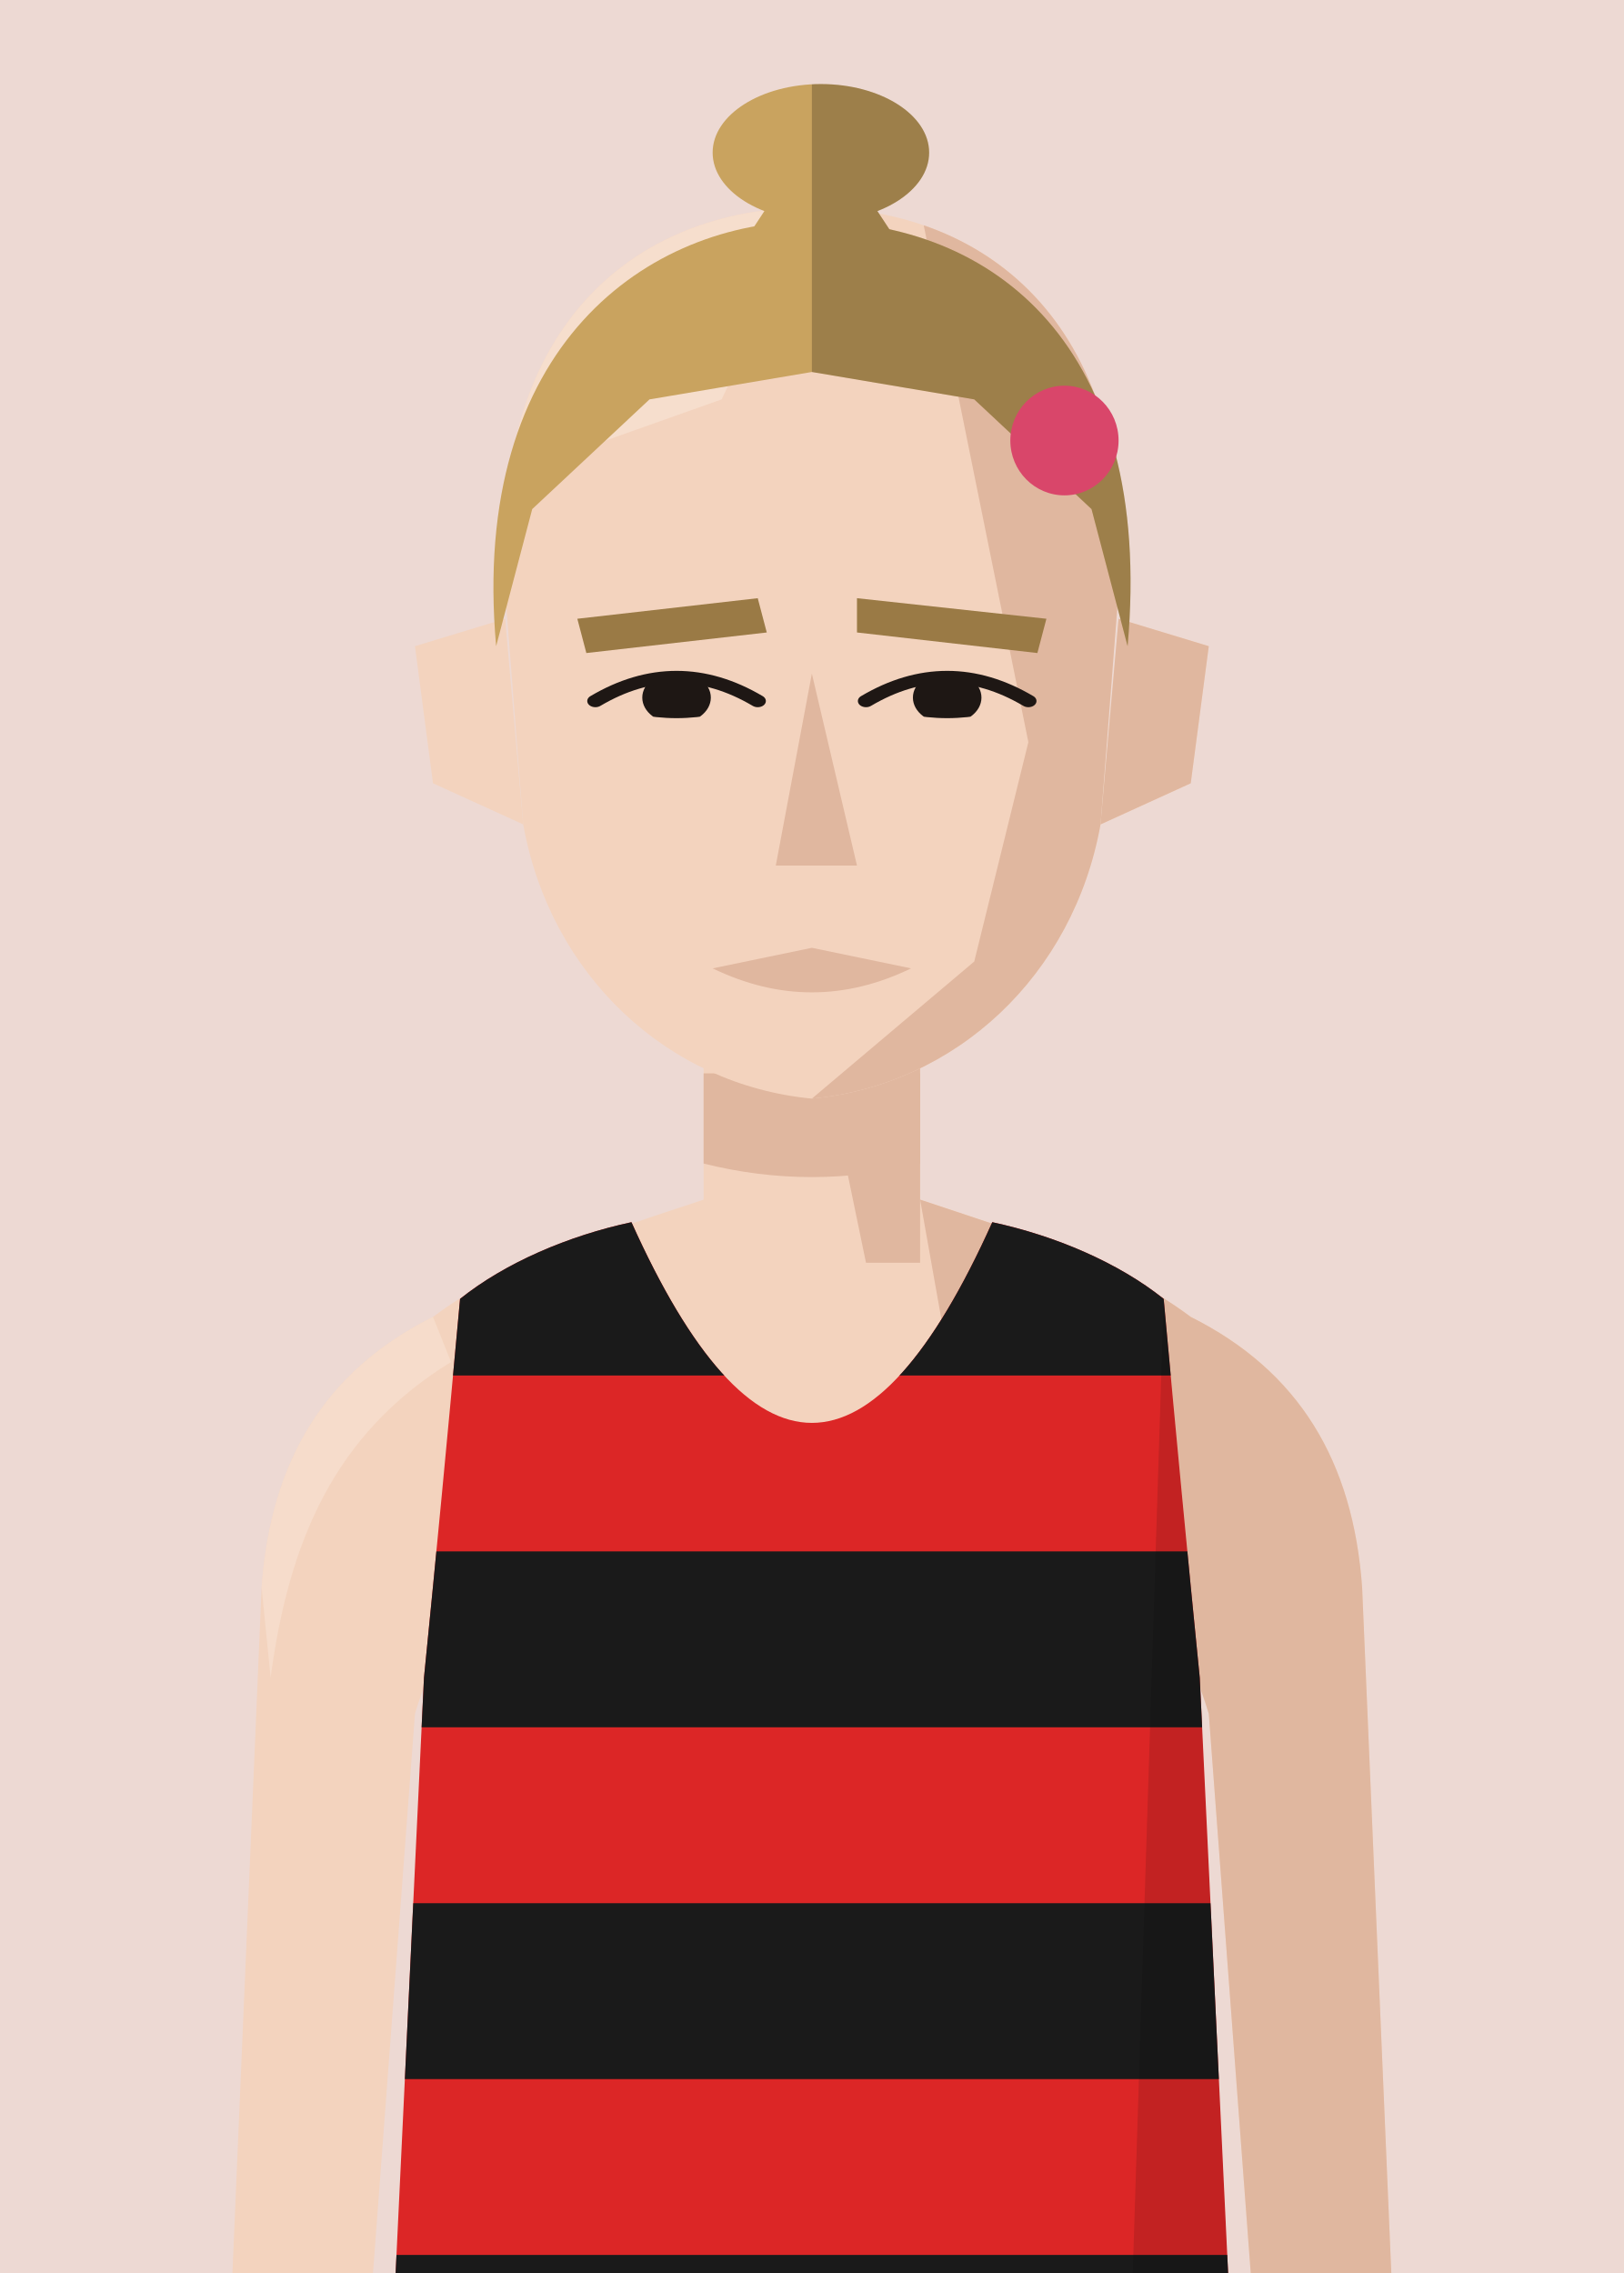
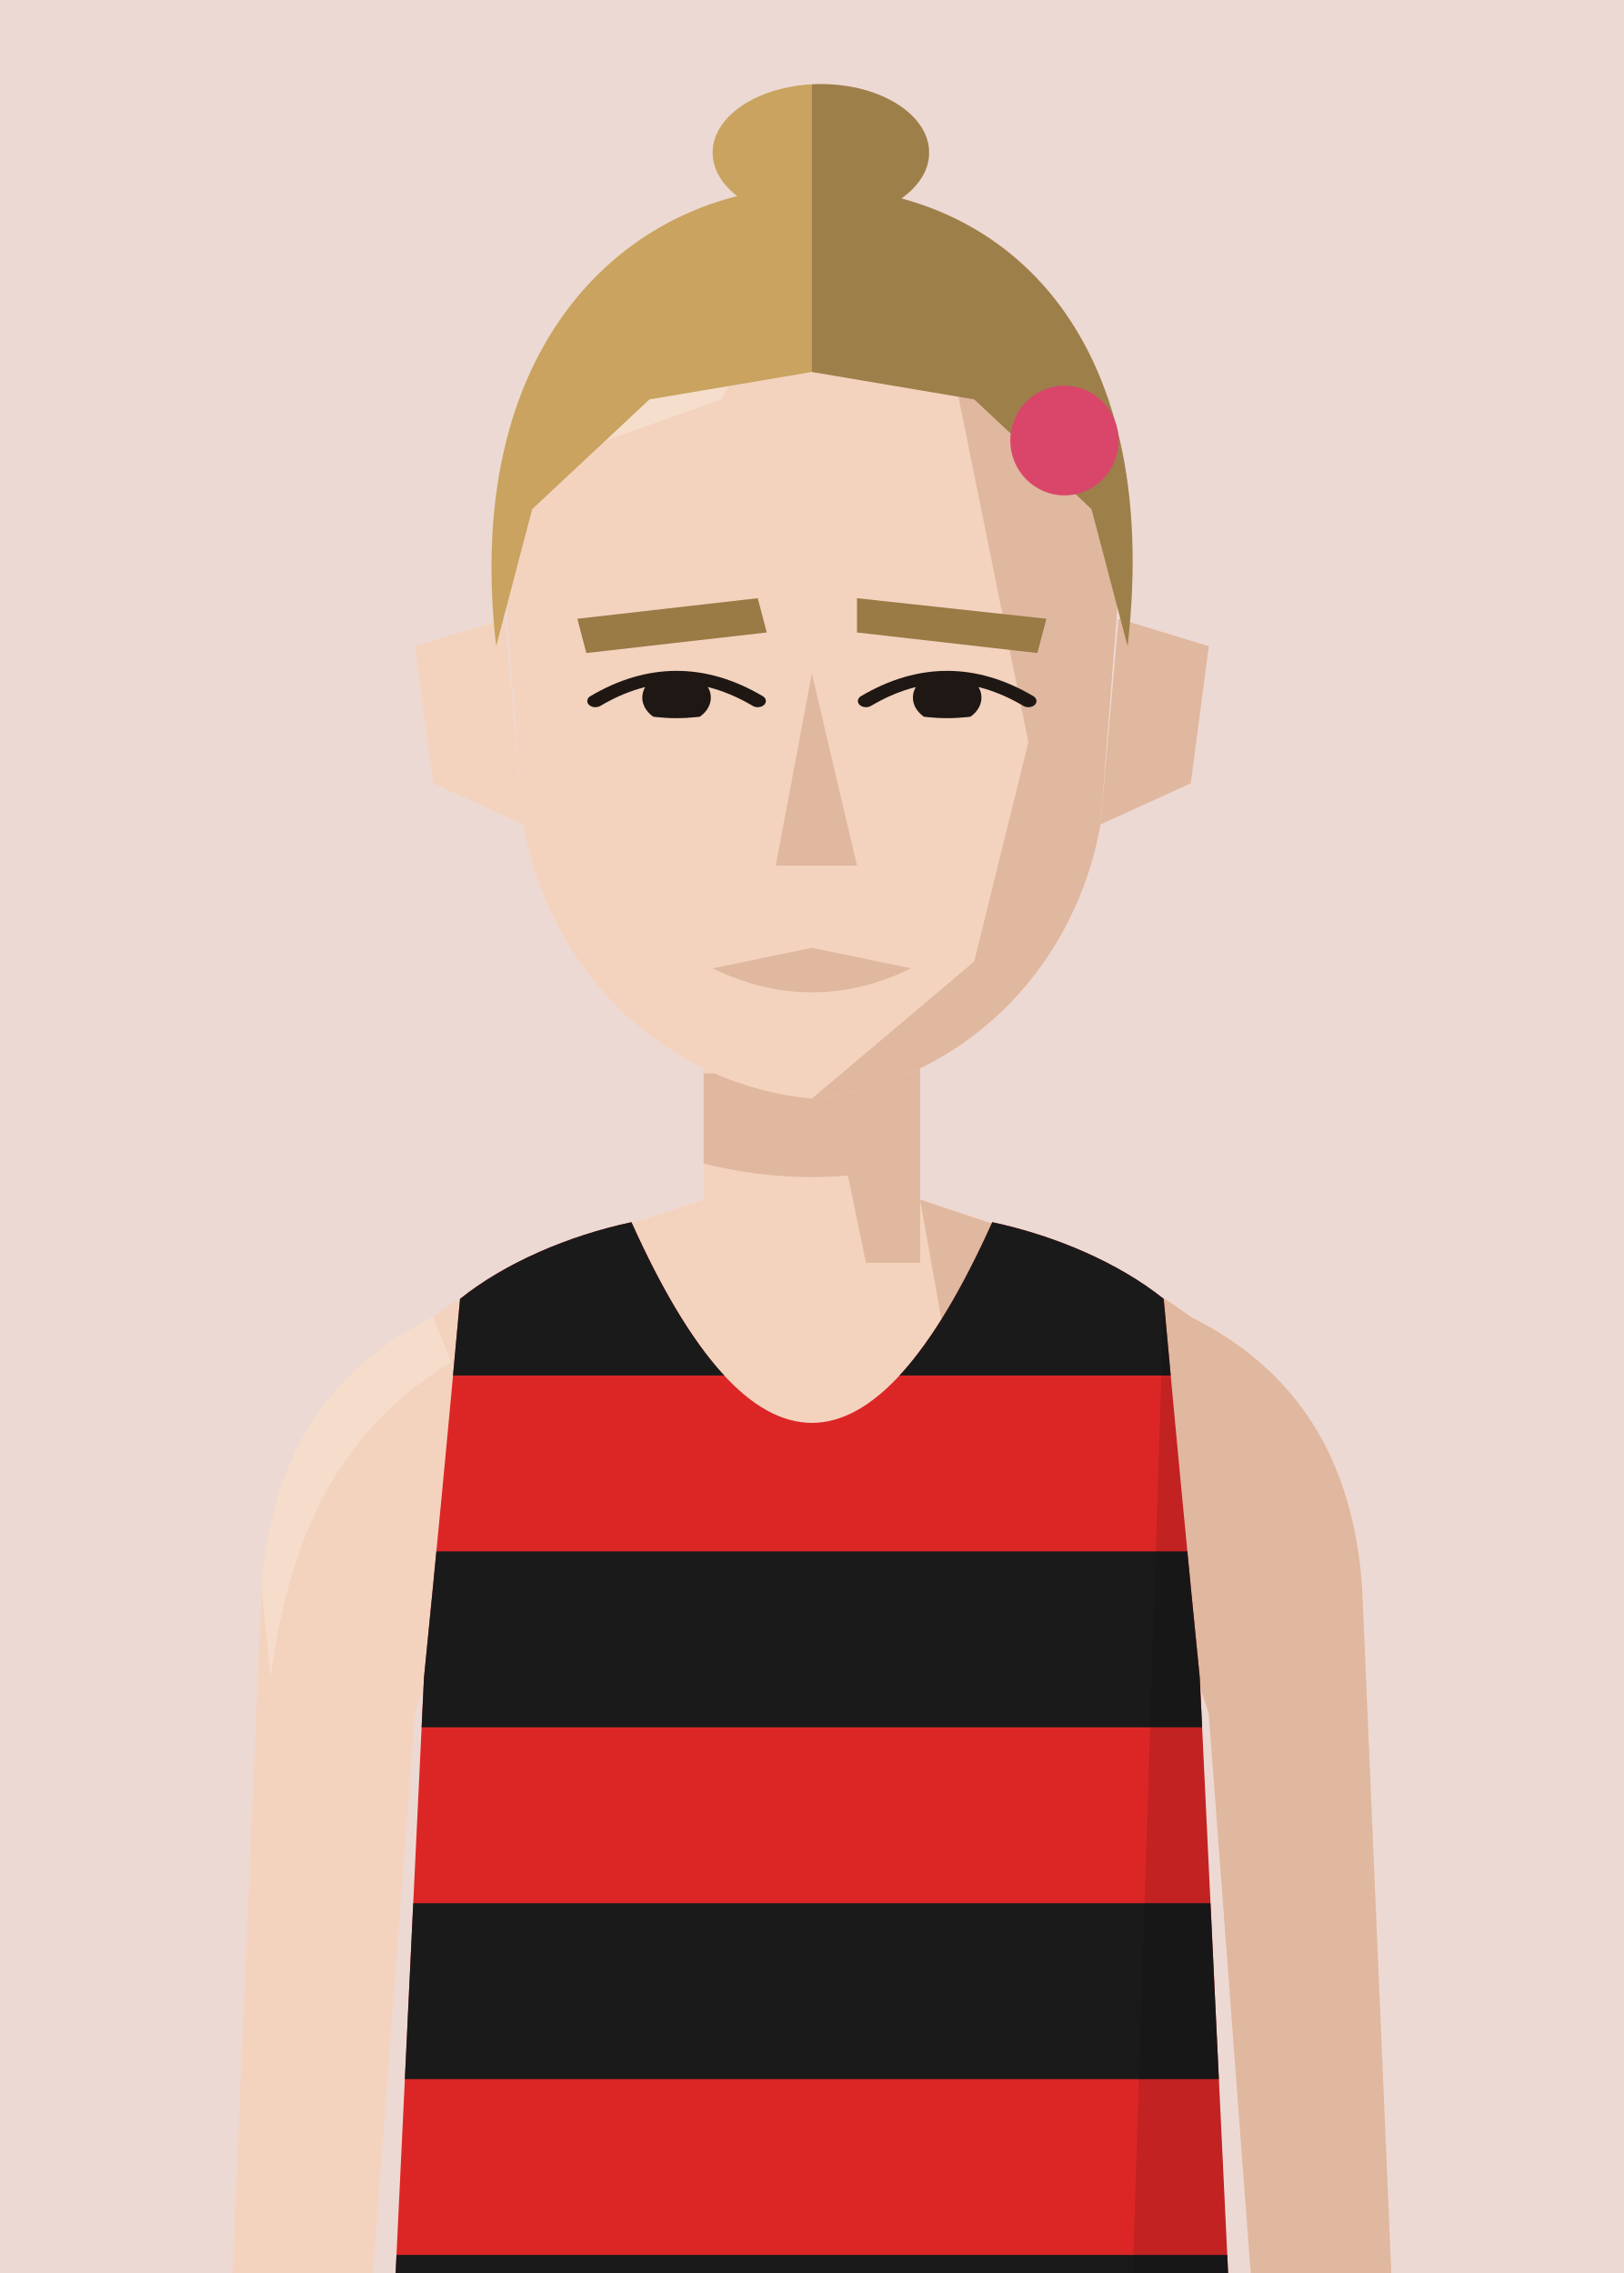
<svg xmlns="http://www.w3.org/2000/svg" viewBox="10 20 180 252">
  <defs>
    <clipPath id="vf">
      <path d="M53,330 L57,246 Q59,226 61,204 C66,200 73,197 80,195.5 Q100,240 120,195.5 C127,197 134,200 139,204 Q141,226 143,246 L147,330 Z" />
    </clipPath>
    <clipPath id="hf">
      <path d="M66,96 C64,58 80,40 100,40 C120,40 136,58 134,96 L132,130 C129,152 116,168 100,170 C84,168 71,152 68,130 Z" />
    </clipPath>
    <clipPath id="rf">
      <rect x="100" y="0" width="100" height="300" />
    </clipPath>
    <clipPath id="ef">
      <path d="M76,112 Q85,105 94,112 Q85,117 76,112 Z" />
      <path d="M106,112 Q115,105 124,112 Q115,117 106,112 Z" />
    </clipPath>
    <clipPath id="cf">
      <rect x="0" y="92" width="200" height="300" />
    </clipPath>
  </defs>
  <rect width="200" height="280" fill="#EDD9D3" />
  <g transform="translate(0,-40)">
    <rect x="88" y="171" width="24" height="37" fill="#F3D3BE" />
    <path d="M88,193 C76,197 66,200 58,206 C46,212 40,222 39,236 L35,330 L50,330 L56,250 Q59,240 64,238 L136,238 Q141,240 144,250 L150,330 L165,330 L161,236 C160,222 154,212 142,206 C134,200 124,197 112,193" fill="#F3D3BE" />
    <g fill="#E0B79F">
      <path d="M112,193 C124,197 134,200 142,206 C154,212 160,222 161,236 L165,330 L150,330 L144,250 Q141,240 136,238 L120,238 Z" />
      <path d="M58,206 C46,212 40,222 39,236 L40,246 C42,231 47,219 60,211 Z" fill="#F8E2D3" opacity=".6" />
      <polygon points="100,171 112,171 112,200 106,200" />
      <path d="M88,179 L112,179 L112,189 Q100,192 88,189 Z" />
    </g>
    <g transform="translate(0,83) scale(1,0.76) translate(0,-40)">
      <g fill="#F3D3BE">
        <path d="M66,100 L56,104 L58,124 L68,130 Z" />
        <path d="M134,100 L144,104 L142,124 L132,130 Z" />
        <path d="M66,96 C64,58 80,40 100,40 C120,40 136,58 134,96 L132,130 C129,152 116,168 100,170 C84,168 71,152 68,130 Z" />
      </g>
      <path d="M134,100 L144,104 L142,124 L132,130 Z" fill="#E0B79F" />
      <g clip-path="url(#hf)">
        <polygon points="112,40 140,40 140,180 100,180 100,170 118,150 124,118 120,92" fill="#E0B79F" />
        <polygon points="60,40 100,40 90,68 60,82" fill="#F8E2D3" opacity=".7" />
      </g>
      <g fill="#9A7A45">
        <polygon points="74,100 94,97 95,102 75,105" />
        <polygon points="105,97 126,100 125,105 105,102" />
      </g>
      <g clip-path="url(#ef)" fill="#1E1714">
        <circle cx="85" cy="111.5" r="3.8" />
        <circle cx="115" cy="111.5" r="3.8" />
      </g>
      <g fill="none" stroke="#1E1714" stroke-width="1.8" stroke-linecap="round">
        <path d="M76,112 Q85,105 94,112" />
        <path d="M106,112 Q115,105 124,112" />
      </g>
      <polygon points="100,108 105,136 96,136" fill="#E0B79F" />
      <path d="M89,151 L100,148 L111,151 Q100,158 89,151 Z" fill="#E0B79F" />
      <g fill="#C9A35F">
-         <path d="M65,104 C62,60 82,42 100,42 C120,42 138,60 135,104 L131,84 L118,68 L100,64 L82,68 L69,84 Z" />
+         <path d="M65,104 C61,58 81,37 100,37 C121,37 139,58 135,104 L131,84 L118,68 L100,64 L82,68 L69,84 Z" />
        <ellipse cx="101" cy="32" rx="12" ry="10" />
        <path d="M93,44 L109,44 L106,38 L96,38 Z" />
        <g clip-path="url(#rf)" fill="#000" opacity=".22">
-           <path d="M65,104 C62,60 82,42 100,42 C120,42 138,60 135,104 L131,84 L118,68 L100,64 L82,68 L69,84 Z" />
+           <path d="M65,104 C61,58 81,37 100,37 C121,37 139,58 135,104 L131,84 L118,68 L100,64 L82,68 L69,84 Z" />
          <ellipse cx="101" cy="32" rx="12" ry="10" />
          <path d="M93,44 L109,44 L106,38 L96,38 Z" />
        </g>
      </g>
      <ellipse cx="128" cy="74" rx="6" ry="8" fill="#D9466A" />
    </g>
    <g clip-path="url(#vf)">
      <path d="M53,330 L57,246 Q59,226 61,204 C66,200 73,197 80,195.5 Q100,240 120,195.5 C127,197 134,200 139,204 Q141,226 143,246 L147,330 Z" fill="#dc2626" />
      <g transform="matrix(6.2857 0 0 6.5 37.14 193)">
        <rect x="0" y="0" width="20" height="3" fill="#1a1a1a" />
        <rect x="0" y="6" width="20" height="3" fill="#1a1a1a" />
        <rect x="0" y="12" width="20" height="3" fill="#1a1a1a" />
        <rect x="0" y="18" width="20" height="3" fill="#1a1a1a" />
      </g>
      <path d="M139,204 Q141,226 143,246 L147,330 L135,330 Z" fill="#000" opacity="0.12" />
    </g>
  </g>
</svg>
